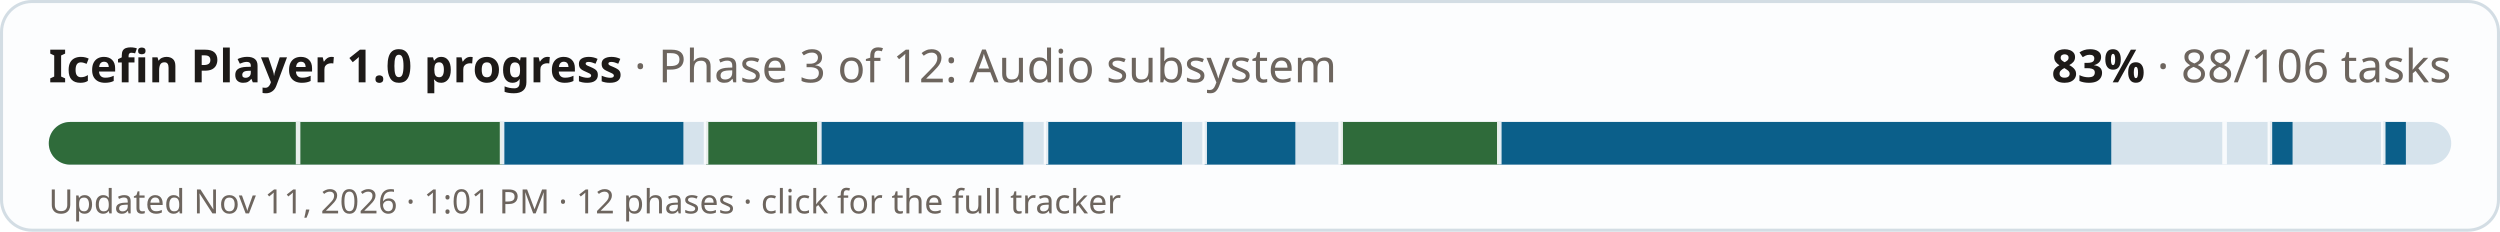
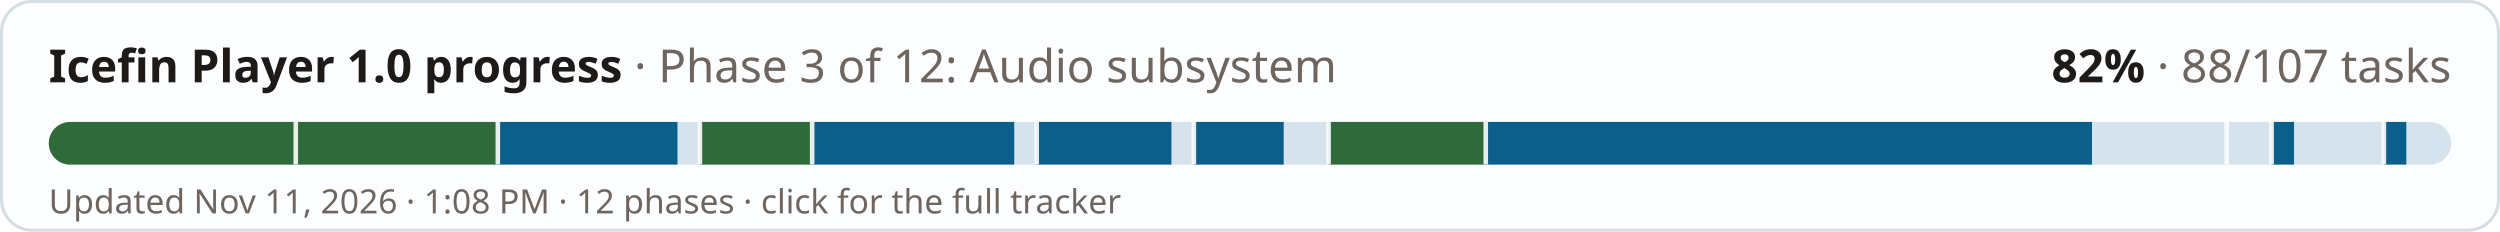
- <svg xmlns="http://www.w3.org/2000/svg" width="820" height="76" viewBox="0 0 820 76" role="img" aria-label="Icefin Player 1.0 progress: 83% (88 of 106 tasks)">
+ <svg xmlns="http://www.w3.org/2000/svg" width="820" height="76" viewBox="0 0 820 76" role="img" aria-label="Icefin Player 1.0 progress: 82% (88 of 107 tasks)">
  <style>
  .bg{fill:#fcfdfe;stroke:#d3dde4} .fg{fill:#1d1a18} .mu{fill:#6d655e} .track{fill:#d6e3ec} .done{fill:#0b5f8a} .full{fill:#2f6b3a} .tick{fill:#fcfdfe;opacity:.9}
  @media (prefers-color-scheme: dark){ .bg{fill:#1a2127;stroke:#2e3a43} .fg{fill:#f1ebe2} .mu{fill:#a99f94} .track{fill:#24384a} .done{fill:#6cb6e4} .full{fill:#6fbf7c} .tick{fill:#1a2127} }
  text{font-family:-apple-system,"Segoe UI",system-ui,"Noto Sans","DejaVu Sans",sans-serif}
</style>
  <rect class="bg" x="0.5" y="0.5" width="819" height="75" rx="10" />
  <text class="fg" x="16" y="27" font-size="15" font-weight="700">Icefin Player 1.0 progress <tspan class="mu" font-weight="400">· Phase 3 of 12: Audio subsystem</tspan>
  </text>
-   <text class="fg" x="804" y="27" font-size="15" font-weight="700" text-anchor="end">83% <tspan class="mu" font-weight="400">· 88/106 tasks</tspan>
+   <text class="fg" x="804" y="27" font-size="15" font-weight="700" text-anchor="end">82% <tspan class="mu" font-weight="400">· 88/107 tasks</tspan>
  </text>
  <rect class="track" x="16" y="40" width="788" height="14" rx="7" />
  <clipPath id="c">
    <rect x="16" y="40" width="788" height="14" rx="7" />
  </clipPath>
  <g clip-path="url(#c)">
-     <rect class="full" x="16" y="40" width="81.77" height="14" />
-     <rect class="full" x="97.77" y="40" width="66.91" height="14" />
-     <rect class="done" x="164.68" y="40" width="59.47" height="14" />
-     <rect class="full" x="231.58" y="40" width="37.17" height="14" />
-     <rect class="done" x="268.75" y="40" width="66.91" height="14" />
-     <rect class="done" x="343.09" y="40" width="44.6" height="14" />
-     <rect class="done" x="395.13" y="40" width="29.74" height="14" />
-     <rect class="full" x="439.74" y="40" width="52.04" height="14" />
-     <rect class="done" x="491.77" y="40" width="200.72" height="14" />
-     <rect class="done" x="744.53" y="40" width="7.43" height="14" />
-     <rect class="done" x="781.7" y="40" width="7.43" height="14" />
-     <rect class="tick" x="97.02" y="40" width="1.5" height="14" />
-     <rect class="tick" x="163.93" y="40" width="1.5" height="14" />
-     <rect class="tick" x="230.83" y="40" width="1.5" height="14" />
-     <rect class="tick" x="268" y="40" width="1.5" height="14" />
-     <rect class="tick" x="342.34" y="40" width="1.5" height="14" />
-     <rect class="tick" x="394.38" y="40" width="1.5" height="14" />
-     <rect class="tick" x="438.99" y="40" width="1.5" height="14" />
-     <rect class="tick" x="491.02" y="40" width="1.5" height="14" />
-     <rect class="tick" x="728.91" y="40" width="1.5" height="14" />
-     <rect class="tick" x="743.78" y="40" width="1.5" height="14" />
-     <rect class="tick" x="780.95" y="40" width="1.5" height="14" />
+     <rect class="full" x="16" y="40" width="81.01" height="14" />
+     <rect class="full" x="97.01" y="40" width="66.28" height="14" />
+     <rect class="done" x="163.29" y="40" width="58.92" height="14" />
+     <rect class="full" x="229.57" y="40" width="36.82" height="14" />
+     <rect class="done" x="266.39" y="40" width="66.28" height="14" />
+     <rect class="done" x="340.04" y="40" width="44.19" height="14" />
+     <rect class="done" x="391.59" y="40" width="29.46" height="14" />
+     <rect class="full" x="435.78" y="40" width="51.55" height="14" />
+     <rect class="done" x="487.33" y="40" width="198.84" height="14" />
+     <rect class="done" x="745.08" y="40" width="7.36" height="14" />
+     <rect class="done" x="781.91" y="40" width="7.36" height="14" />
+     <rect class="tick" x="96.26" y="40" width="1.5" height="14" />
+     <rect class="tick" x="162.54" y="40" width="1.5" height="14" />
+     <rect class="tick" x="228.82" y="40" width="1.5" height="14" />
+     <rect class="tick" x="265.64" y="40" width="1.5" height="14" />
+     <rect class="tick" x="339.29" y="40" width="1.5" height="14" />
+     <rect class="tick" x="390.84" y="40" width="1.5" height="14" />
+     <rect class="tick" x="435.03" y="40" width="1.5" height="14" />
+     <rect class="tick" x="486.58" y="40" width="1.5" height="14" />
+     <rect class="tick" x="729.61" y="40" width="1.5" height="14" />
+     <rect class="tick" x="744.33" y="40" width="1.5" height="14" />
+     <rect class="tick" x="781.16" y="40" width="1.5" height="14" />
  </g>
-   <text class="mu" x="16" y="70" font-size="11">Updated Nov 11, 2026 · 1:01 PM · 12 phases · click for the full tracker</text>
+   <text class="mu" x="16" y="70" font-size="11">Updated Nov 11, 2026 · 1:08 PM · 12 phases · click for the full tracker</text>
</svg>
